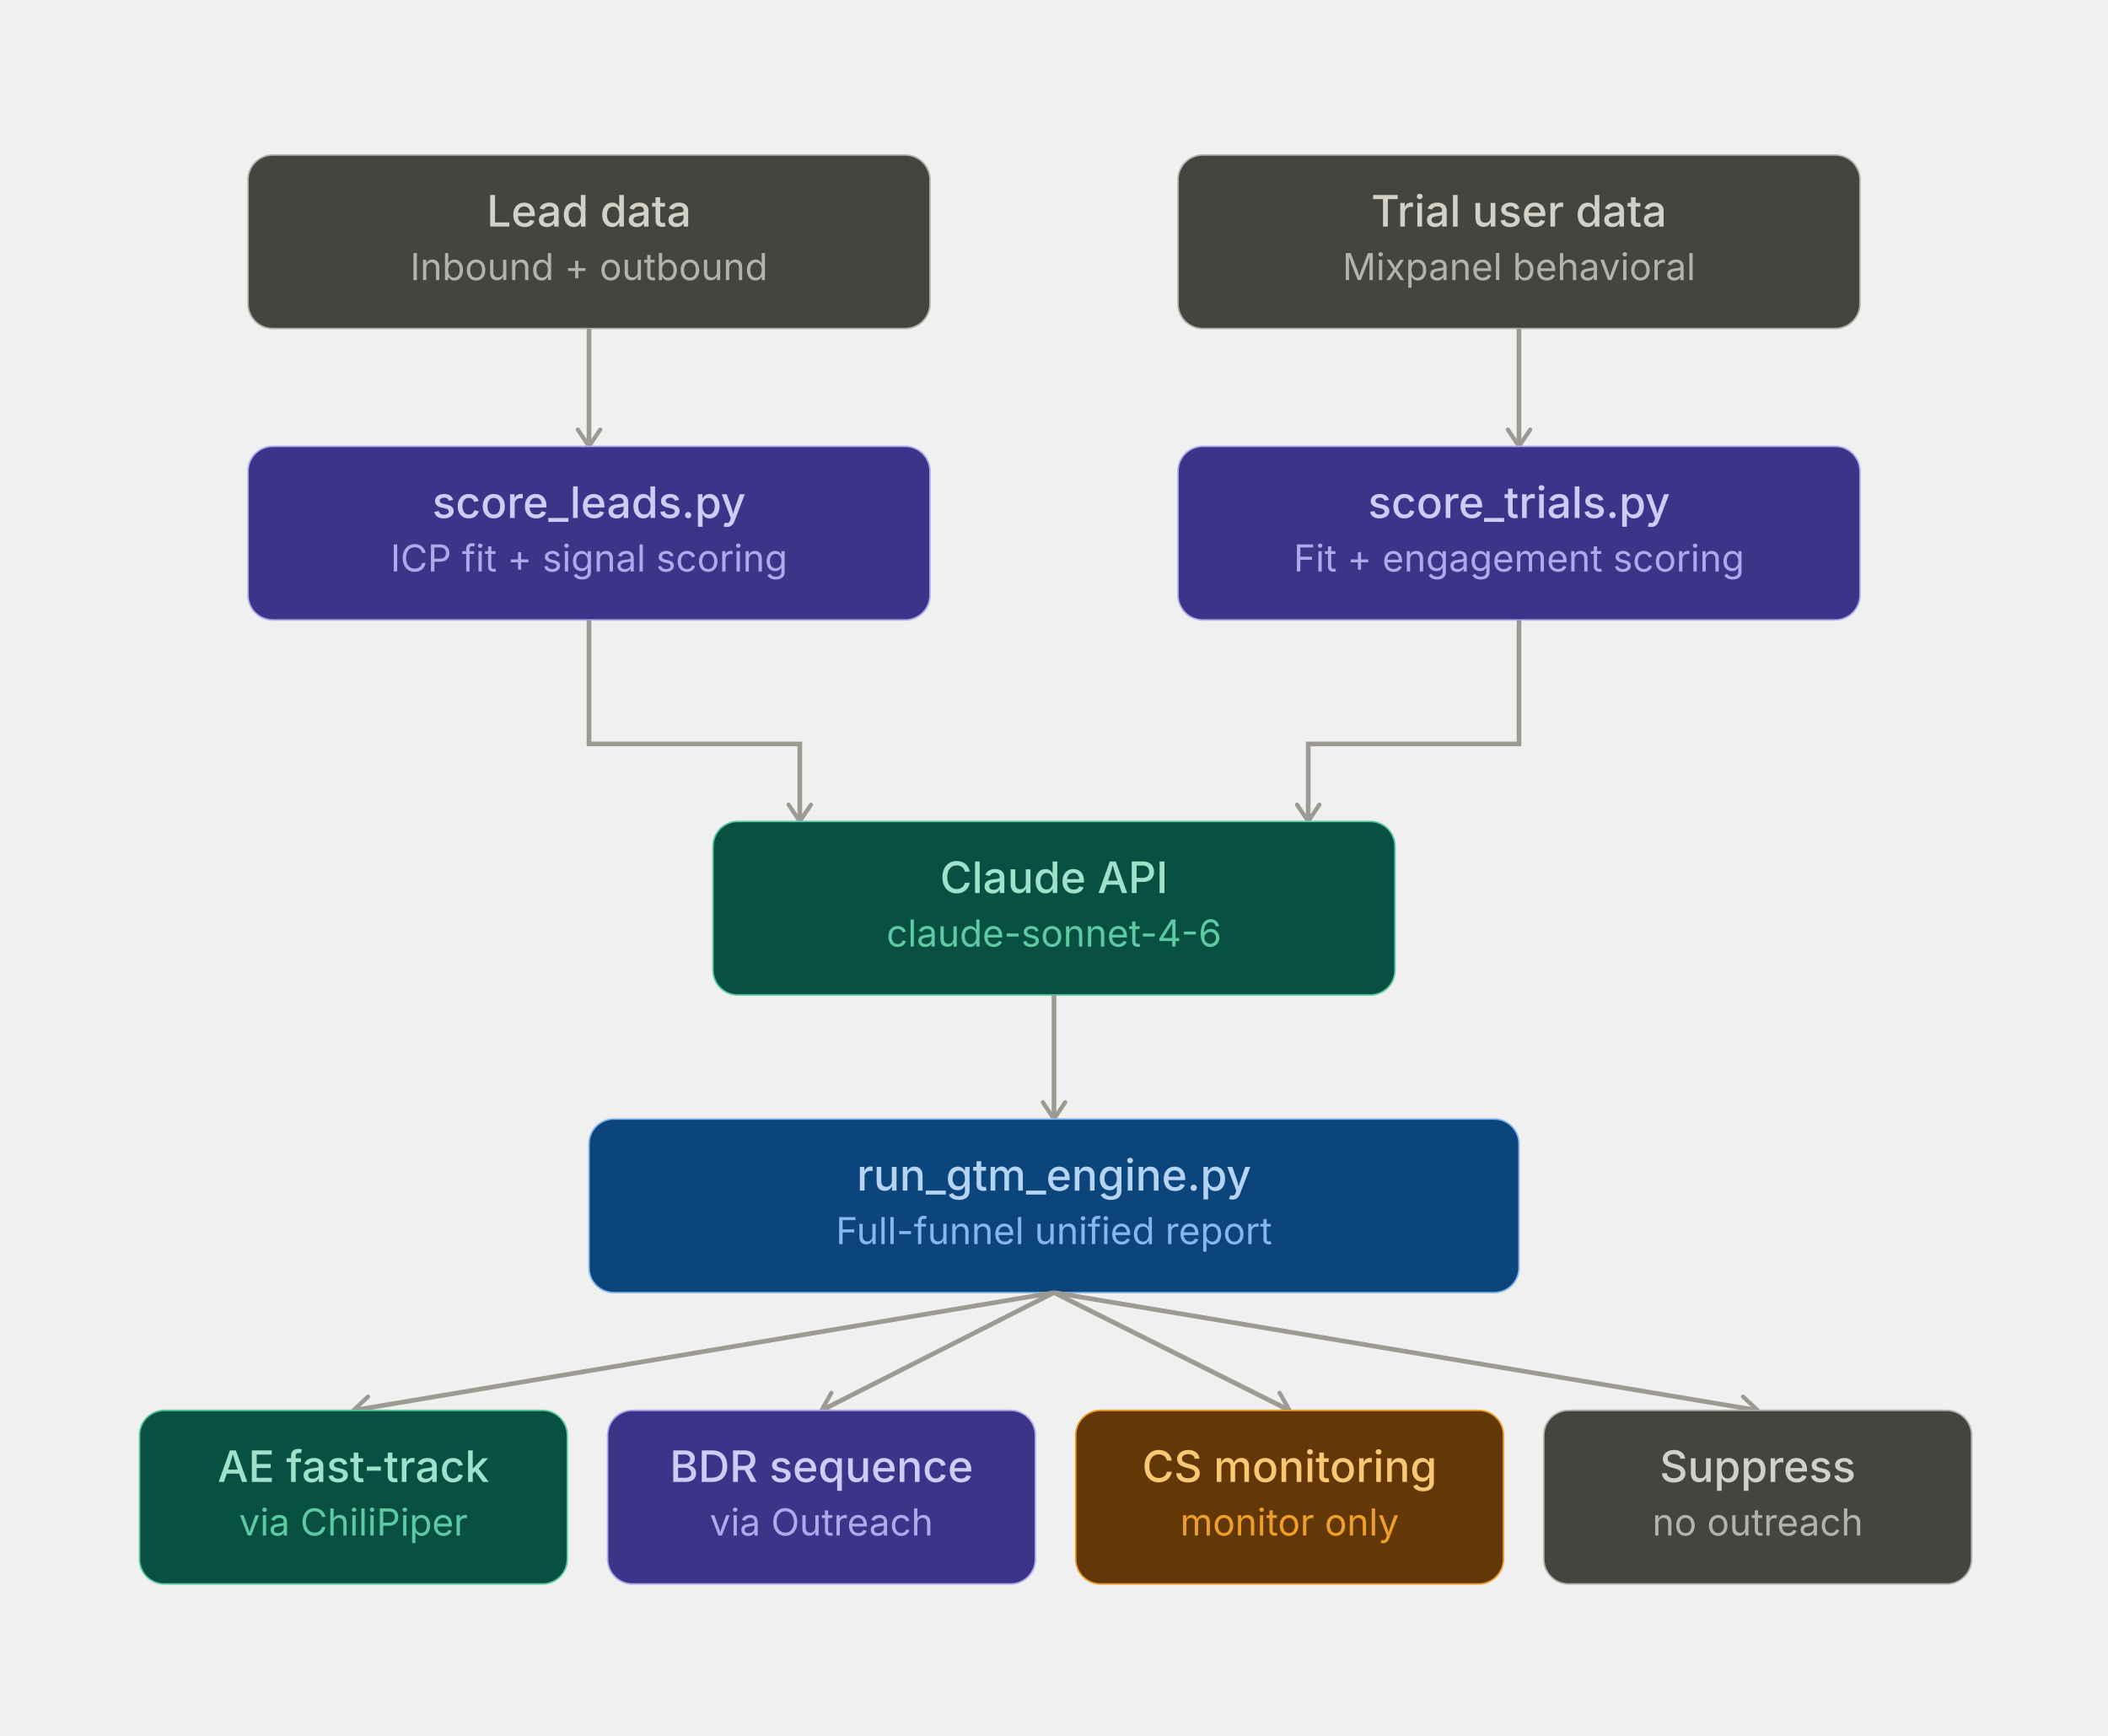
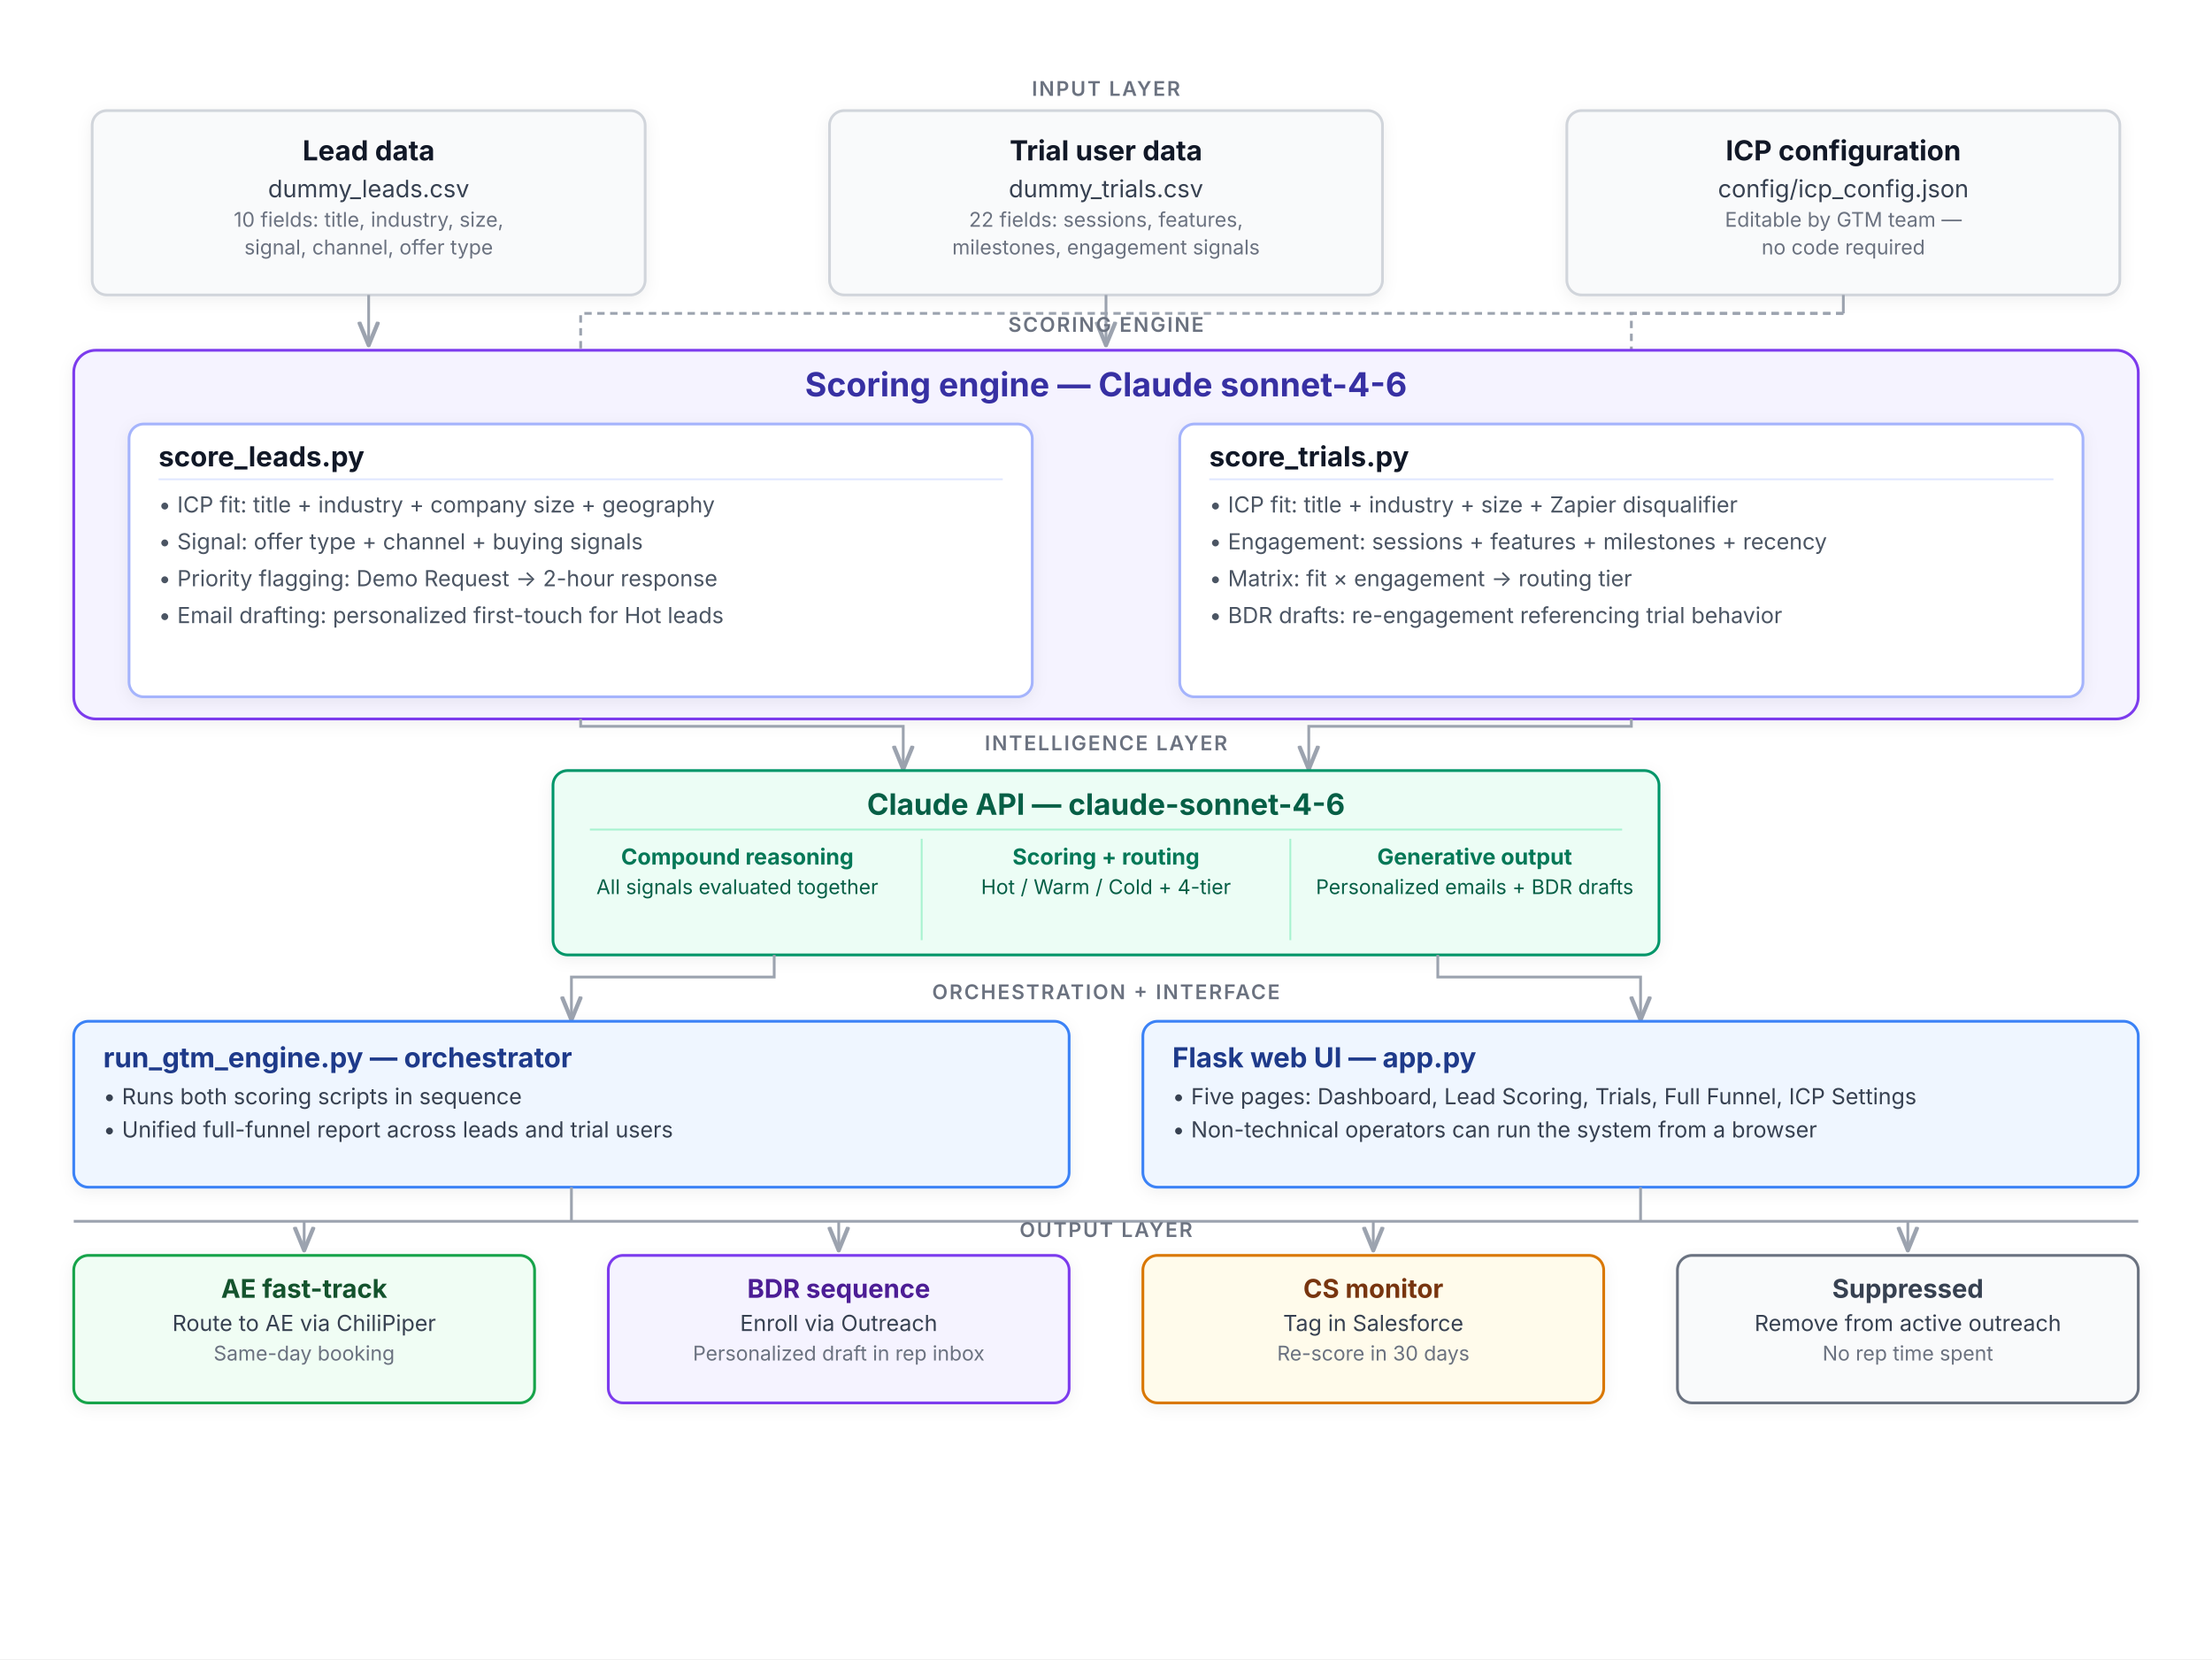
- <svg xmlns="http://www.w3.org/2000/svg" width="100%" viewBox="0 0 680 560">
+ <svg xmlns="http://www.w3.org/2000/svg" viewBox="0 0 1200 900" width="1200" height="900" font-family="system-ui, -apple-system, Helvetica Neue, sans-serif">
  <defs>
-     <marker id="arrow" viewBox="0 0 10 10" refX="8" refY="5" markerWidth="6" markerHeight="6" orient="auto-start-reverse">
-       <path d="M2 1L8 5L2 9" fill="none" stroke="context-stroke" stroke-width="1.5" stroke-linecap="round" stroke-linejoin="round" />
+     <filter id="sh" x="-8%" y="-8%" width="120%" height="130%">
+       <feDropShadow dx="0" dy="2" stdDeviation="4" flood-opacity="0.06" />
+     </filter>
+     <marker id="arr" markerWidth="10" markerHeight="8" refX="9" refY="4" orient="auto">
+       <path d="M0,0.5 L8.5,4 L0,7.5" fill="none" stroke="#9ca3af" stroke-width="1.5" stroke-linejoin="round" />
    </marker>
  </defs>
-   <g style="fill:rgb(0, 0, 0);stroke:none;color:rgb(255, 255, 255);stroke-width:1px;stroke-linecap:butt;stroke-linejoin:miter;opacity:1;font-family:&quot;Anthropic Sans&quot;, -apple-system, &quot;system-ui&quot;, &quot;Segoe UI&quot;, sans-serif;font-size:16px;font-weight:400;text-anchor:start;dominant-baseline:auto">
-     <rect x="80" y="50" width="220" height="56" rx="8" stroke-width="0.5" style="fill:rgb(68, 68, 65);stroke:rgb(180, 178, 169);color:rgb(255, 255, 255);stroke-width:0.5px;stroke-linecap:butt;stroke-linejoin:miter;opacity:1;font-family:&quot;Anthropic Sans&quot;, -apple-system, &quot;system-ui&quot;, &quot;Segoe UI&quot;, sans-serif;font-size:16px;font-weight:400;text-anchor:start;dominant-baseline:auto" />
-     <text x="190" y="68" text-anchor="middle" dominant-baseline="central" style="fill:rgb(211, 209, 199);stroke:none;color:rgb(255, 255, 255);stroke-width:1px;stroke-linecap:butt;stroke-linejoin:miter;opacity:1;font-family:&quot;Anthropic Sans&quot;, -apple-system, &quot;system-ui&quot;, &quot;Segoe UI&quot;, sans-serif;font-size:14px;font-weight:500;text-anchor:middle;dominant-baseline:central">Lead data</text>
-     <text x="190" y="86" text-anchor="middle" dominant-baseline="central" style="fill:rgb(180, 178, 169);stroke:none;color:rgb(255, 255, 255);stroke-width:1px;stroke-linecap:butt;stroke-linejoin:miter;opacity:1;font-family:&quot;Anthropic Sans&quot;, -apple-system, &quot;system-ui&quot;, &quot;Segoe UI&quot;, sans-serif;font-size:12px;font-weight:400;text-anchor:middle;dominant-baseline:central">Inbound + outbound</text>
-   </g>
-   <g style="fill:rgb(0, 0, 0);stroke:none;color:rgb(255, 255, 255);stroke-width:1px;stroke-linecap:butt;stroke-linejoin:miter;opacity:1;font-family:&quot;Anthropic Sans&quot;, -apple-system, &quot;system-ui&quot;, &quot;Segoe UI&quot;, sans-serif;font-size:16px;font-weight:400;text-anchor:start;dominant-baseline:auto">
-     <rect x="380" y="50" width="220" height="56" rx="8" stroke-width="0.5" style="fill:rgb(68, 68, 65);stroke:rgb(180, 178, 169);color:rgb(255, 255, 255);stroke-width:0.5px;stroke-linecap:butt;stroke-linejoin:miter;opacity:1;font-family:&quot;Anthropic Sans&quot;, -apple-system, &quot;system-ui&quot;, &quot;Segoe UI&quot;, sans-serif;font-size:16px;font-weight:400;text-anchor:start;dominant-baseline:auto" />
-     <text x="490" y="68" text-anchor="middle" dominant-baseline="central" style="fill:rgb(211, 209, 199);stroke:none;color:rgb(255, 255, 255);stroke-width:1px;stroke-linecap:butt;stroke-linejoin:miter;opacity:1;font-family:&quot;Anthropic Sans&quot;, -apple-system, &quot;system-ui&quot;, &quot;Segoe UI&quot;, sans-serif;font-size:14px;font-weight:500;text-anchor:middle;dominant-baseline:central">Trial user data</text>
-     <text x="490" y="86" text-anchor="middle" dominant-baseline="central" style="fill:rgb(180, 178, 169);stroke:none;color:rgb(255, 255, 255);stroke-width:1px;stroke-linecap:butt;stroke-linejoin:miter;opacity:1;font-family:&quot;Anthropic Sans&quot;, -apple-system, &quot;system-ui&quot;, &quot;Segoe UI&quot;, sans-serif;font-size:12px;font-weight:400;text-anchor:middle;dominant-baseline:central">Mixpanel behavioral</text>
-   </g>
-   <line x1="190" y1="106" x2="190" y2="144" marker-end="url(#arrow)" stroke-width="1.5" style="fill:none;stroke:rgb(156, 154, 146);color:rgb(255, 255, 255);stroke-width:1.5px;stroke-linecap:butt;stroke-linejoin:miter;opacity:1;font-family:&quot;Anthropic Sans&quot;, -apple-system, &quot;system-ui&quot;, &quot;Segoe UI&quot;, sans-serif;font-size:16px;font-weight:400;text-anchor:start;dominant-baseline:auto" />
-   <line x1="490" y1="106" x2="490" y2="144" marker-end="url(#arrow)" stroke-width="1.5" style="fill:none;stroke:rgb(156, 154, 146);color:rgb(255, 255, 255);stroke-width:1.5px;stroke-linecap:butt;stroke-linejoin:miter;opacity:1;font-family:&quot;Anthropic Sans&quot;, -apple-system, &quot;system-ui&quot;, &quot;Segoe UI&quot;, sans-serif;font-size:16px;font-weight:400;text-anchor:start;dominant-baseline:auto" />
-   <g style="fill:rgb(0, 0, 0);stroke:none;color:rgb(255, 255, 255);stroke-width:1px;stroke-linecap:butt;stroke-linejoin:miter;opacity:1;font-family:&quot;Anthropic Sans&quot;, -apple-system, &quot;system-ui&quot;, &quot;Segoe UI&quot;, sans-serif;font-size:16px;font-weight:400;text-anchor:start;dominant-baseline:auto">
-     <rect x="80" y="144" width="220" height="56" rx="8" stroke-width="0.5" style="fill:rgb(60, 52, 137);stroke:rgb(175, 169, 236);color:rgb(255, 255, 255);stroke-width:0.5px;stroke-linecap:butt;stroke-linejoin:miter;opacity:1;font-family:&quot;Anthropic Sans&quot;, -apple-system, &quot;system-ui&quot;, &quot;Segoe UI&quot;, sans-serif;font-size:16px;font-weight:400;text-anchor:start;dominant-baseline:auto" />
-     <text x="190" y="162" text-anchor="middle" dominant-baseline="central" style="fill:rgb(206, 203, 246);stroke:none;color:rgb(255, 255, 255);stroke-width:1px;stroke-linecap:butt;stroke-linejoin:miter;opacity:1;font-family:&quot;Anthropic Sans&quot;, -apple-system, &quot;system-ui&quot;, &quot;Segoe UI&quot;, sans-serif;font-size:14px;font-weight:500;text-anchor:middle;dominant-baseline:central">score_leads.py</text>
-     <text x="190" y="180" text-anchor="middle" dominant-baseline="central" style="fill:rgb(175, 169, 236);stroke:none;color:rgb(255, 255, 255);stroke-width:1px;stroke-linecap:butt;stroke-linejoin:miter;opacity:1;font-family:&quot;Anthropic Sans&quot;, -apple-system, &quot;system-ui&quot;, &quot;Segoe UI&quot;, sans-serif;font-size:12px;font-weight:400;text-anchor:middle;dominant-baseline:central">ICP fit + signal scoring</text>
-   </g>
-   <g style="fill:rgb(0, 0, 0);stroke:none;color:rgb(255, 255, 255);stroke-width:1px;stroke-linecap:butt;stroke-linejoin:miter;opacity:1;font-family:&quot;Anthropic Sans&quot;, -apple-system, &quot;system-ui&quot;, &quot;Segoe UI&quot;, sans-serif;font-size:16px;font-weight:400;text-anchor:start;dominant-baseline:auto">
-     <rect x="380" y="144" width="220" height="56" rx="8" stroke-width="0.5" style="fill:rgb(60, 52, 137);stroke:rgb(175, 169, 236);color:rgb(255, 255, 255);stroke-width:0.5px;stroke-linecap:butt;stroke-linejoin:miter;opacity:1;font-family:&quot;Anthropic Sans&quot;, -apple-system, &quot;system-ui&quot;, &quot;Segoe UI&quot;, sans-serif;font-size:16px;font-weight:400;text-anchor:start;dominant-baseline:auto" />
-     <text x="490" y="162" text-anchor="middle" dominant-baseline="central" style="fill:rgb(206, 203, 246);stroke:none;color:rgb(255, 255, 255);stroke-width:1px;stroke-linecap:butt;stroke-linejoin:miter;opacity:1;font-family:&quot;Anthropic Sans&quot;, -apple-system, &quot;system-ui&quot;, &quot;Segoe UI&quot;, sans-serif;font-size:14px;font-weight:500;text-anchor:middle;dominant-baseline:central">score_trials.py</text>
-     <text x="490" y="180" text-anchor="middle" dominant-baseline="central" style="fill:rgb(175, 169, 236);stroke:none;color:rgb(255, 255, 255);stroke-width:1px;stroke-linecap:butt;stroke-linejoin:miter;opacity:1;font-family:&quot;Anthropic Sans&quot;, -apple-system, &quot;system-ui&quot;, &quot;Segoe UI&quot;, sans-serif;font-size:12px;font-weight:400;text-anchor:middle;dominant-baseline:central">Fit + engagement scoring</text>
-   </g>
-   <path d="M190 200 L190 240 L258 240 L258 265" fill="none" marker-end="url(#arrow)" stroke-width="1.5" style="fill:none;stroke:rgb(156, 154, 146);color:rgb(255, 255, 255);stroke-width:1.5px;stroke-linecap:butt;stroke-linejoin:miter;opacity:1;font-family:&quot;Anthropic Sans&quot;, -apple-system, &quot;system-ui&quot;, &quot;Segoe UI&quot;, sans-serif;font-size:16px;font-weight:400;text-anchor:start;dominant-baseline:auto" />
-   <path d="M490 200 L490 240 L422 240 L422 265" fill="none" marker-end="url(#arrow)" stroke-width="1.5" style="fill:none;stroke:rgb(156, 154, 146);color:rgb(255, 255, 255);stroke-width:1.5px;stroke-linecap:butt;stroke-linejoin:miter;opacity:1;font-family:&quot;Anthropic Sans&quot;, -apple-system, &quot;system-ui&quot;, &quot;Segoe UI&quot;, sans-serif;font-size:16px;font-weight:400;text-anchor:start;dominant-baseline:auto" />
-   <g style="fill:rgb(0, 0, 0);stroke:none;color:rgb(255, 255, 255);stroke-width:1px;stroke-linecap:butt;stroke-linejoin:miter;opacity:1;font-family:&quot;Anthropic Sans&quot;, -apple-system, &quot;system-ui&quot;, &quot;Segoe UI&quot;, sans-serif;font-size:16px;font-weight:400;text-anchor:start;dominant-baseline:auto">
-     <rect x="230" y="265" width="220" height="56" rx="8" stroke-width="0.5" style="fill:rgb(8, 80, 65);stroke:rgb(93, 202, 165);color:rgb(255, 255, 255);stroke-width:0.5px;stroke-linecap:butt;stroke-linejoin:miter;opacity:1;font-family:&quot;Anthropic Sans&quot;, -apple-system, &quot;system-ui&quot;, &quot;Segoe UI&quot;, sans-serif;font-size:16px;font-weight:400;text-anchor:start;dominant-baseline:auto" />
-     <text x="340" y="283" text-anchor="middle" dominant-baseline="central" style="fill:rgb(159, 225, 203);stroke:none;color:rgb(255, 255, 255);stroke-width:1px;stroke-linecap:butt;stroke-linejoin:miter;opacity:1;font-family:&quot;Anthropic Sans&quot;, -apple-system, &quot;system-ui&quot;, &quot;Segoe UI&quot;, sans-serif;font-size:14px;font-weight:500;text-anchor:middle;dominant-baseline:central">Claude API</text>
-     <text x="340" y="301" text-anchor="middle" dominant-baseline="central" style="fill:rgb(93, 202, 165);stroke:none;color:rgb(255, 255, 255);stroke-width:1px;stroke-linecap:butt;stroke-linejoin:miter;opacity:1;font-family:&quot;Anthropic Sans&quot;, -apple-system, &quot;system-ui&quot;, &quot;Segoe UI&quot;, sans-serif;font-size:12px;font-weight:400;text-anchor:middle;dominant-baseline:central">claude-sonnet-4-6</text>
-   </g>
-   <line x1="340" y1="321" x2="340" y2="361" marker-end="url(#arrow)" stroke-width="1.5" style="fill:none;stroke:rgb(156, 154, 146);color:rgb(255, 255, 255);stroke-width:1.5px;stroke-linecap:butt;stroke-linejoin:miter;opacity:1;font-family:&quot;Anthropic Sans&quot;, -apple-system, &quot;system-ui&quot;, &quot;Segoe UI&quot;, sans-serif;font-size:16px;font-weight:400;text-anchor:start;dominant-baseline:auto" />
-   <g style="fill:rgb(0, 0, 0);stroke:none;color:rgb(255, 255, 255);stroke-width:1px;stroke-linecap:butt;stroke-linejoin:miter;opacity:1;font-family:&quot;Anthropic Sans&quot;, -apple-system, &quot;system-ui&quot;, &quot;Segoe UI&quot;, sans-serif;font-size:16px;font-weight:400;text-anchor:start;dominant-baseline:auto">
-     <rect x="190" y="361" width="300" height="56" rx="8" stroke-width="0.5" style="fill:rgb(12, 68, 124);stroke:rgb(133, 183, 235);color:rgb(255, 255, 255);stroke-width:0.5px;stroke-linecap:butt;stroke-linejoin:miter;opacity:1;font-family:&quot;Anthropic Sans&quot;, -apple-system, &quot;system-ui&quot;, &quot;Segoe UI&quot;, sans-serif;font-size:16px;font-weight:400;text-anchor:start;dominant-baseline:auto" />
-     <text x="340" y="379" text-anchor="middle" dominant-baseline="central" style="fill:rgb(181, 212, 244);stroke:none;color:rgb(255, 255, 255);stroke-width:1px;stroke-linecap:butt;stroke-linejoin:miter;opacity:1;font-family:&quot;Anthropic Sans&quot;, -apple-system, &quot;system-ui&quot;, &quot;Segoe UI&quot;, sans-serif;font-size:14px;font-weight:500;text-anchor:middle;dominant-baseline:central">run_gtm_engine.py</text>
-     <text x="340" y="397" text-anchor="middle" dominant-baseline="central" style="fill:rgb(133, 183, 235);stroke:none;color:rgb(255, 255, 255);stroke-width:1px;stroke-linecap:butt;stroke-linejoin:miter;opacity:1;font-family:&quot;Anthropic Sans&quot;, -apple-system, &quot;system-ui&quot;, &quot;Segoe UI&quot;, sans-serif;font-size:12px;font-weight:400;text-anchor:middle;dominant-baseline:central">Full-funnel unified report</text>
-   </g>
-   <line x1="340" y1="417" x2="114" y2="455" marker-end="url(#arrow)" stroke-width="1.5" style="fill:none;stroke:rgb(156, 154, 146);color:rgb(255, 255, 255);stroke-width:1.5px;stroke-linecap:butt;stroke-linejoin:miter;opacity:1;font-family:&quot;Anthropic Sans&quot;, -apple-system, &quot;system-ui&quot;, &quot;Segoe UI&quot;, sans-serif;font-size:16px;font-weight:400;text-anchor:start;dominant-baseline:auto" />
-   <line x1="340" y1="417" x2="265" y2="455" marker-end="url(#arrow)" stroke-width="1.5" style="fill:none;stroke:rgb(156, 154, 146);color:rgb(255, 255, 255);stroke-width:1.5px;stroke-linecap:butt;stroke-linejoin:miter;opacity:1;font-family:&quot;Anthropic Sans&quot;, -apple-system, &quot;system-ui&quot;, &quot;Segoe UI&quot;, sans-serif;font-size:16px;font-weight:400;text-anchor:start;dominant-baseline:auto" />
-   <line x1="340" y1="417" x2="416" y2="455" marker-end="url(#arrow)" stroke-width="1.5" style="fill:none;stroke:rgb(156, 154, 146);color:rgb(255, 255, 255);stroke-width:1.5px;stroke-linecap:butt;stroke-linejoin:miter;opacity:1;font-family:&quot;Anthropic Sans&quot;, -apple-system, &quot;system-ui&quot;, &quot;Segoe UI&quot;, sans-serif;font-size:16px;font-weight:400;text-anchor:start;dominant-baseline:auto" />
-   <line x1="340" y1="417" x2="567" y2="455" marker-end="url(#arrow)" stroke-width="1.5" style="fill:none;stroke:rgb(156, 154, 146);color:rgb(255, 255, 255);stroke-width:1.5px;stroke-linecap:butt;stroke-linejoin:miter;opacity:1;font-family:&quot;Anthropic Sans&quot;, -apple-system, &quot;system-ui&quot;, &quot;Segoe UI&quot;, sans-serif;font-size:16px;font-weight:400;text-anchor:start;dominant-baseline:auto" />
-   <g style="fill:rgb(0, 0, 0);stroke:none;color:rgb(255, 255, 255);stroke-width:1px;stroke-linecap:butt;stroke-linejoin:miter;opacity:1;font-family:&quot;Anthropic Sans&quot;, -apple-system, &quot;system-ui&quot;, &quot;Segoe UI&quot;, sans-serif;font-size:16px;font-weight:400;text-anchor:start;dominant-baseline:auto">
-     <rect x="45" y="455" width="138" height="56" rx="8" stroke-width="0.5" style="fill:rgb(8, 80, 65);stroke:rgb(93, 202, 165);color:rgb(255, 255, 255);stroke-width:0.5px;stroke-linecap:butt;stroke-linejoin:miter;opacity:1;font-family:&quot;Anthropic Sans&quot;, -apple-system, &quot;system-ui&quot;, &quot;Segoe UI&quot;, sans-serif;font-size:16px;font-weight:400;text-anchor:start;dominant-baseline:auto" />
-     <text x="114" y="473" text-anchor="middle" dominant-baseline="central" style="fill:rgb(159, 225, 203);stroke:none;color:rgb(255, 255, 255);stroke-width:1px;stroke-linecap:butt;stroke-linejoin:miter;opacity:1;font-family:&quot;Anthropic Sans&quot;, -apple-system, &quot;system-ui&quot;, &quot;Segoe UI&quot;, sans-serif;font-size:14px;font-weight:500;text-anchor:middle;dominant-baseline:central">AE fast-track</text>
-     <text x="114" y="491" text-anchor="middle" dominant-baseline="central" style="fill:rgb(93, 202, 165);stroke:none;color:rgb(255, 255, 255);stroke-width:1px;stroke-linecap:butt;stroke-linejoin:miter;opacity:1;font-family:&quot;Anthropic Sans&quot;, -apple-system, &quot;system-ui&quot;, &quot;Segoe UI&quot;, sans-serif;font-size:12px;font-weight:400;text-anchor:middle;dominant-baseline:central">via ChiliPiper</text>
-   </g>
-   <g style="fill:rgb(0, 0, 0);stroke:none;color:rgb(255, 255, 255);stroke-width:1px;stroke-linecap:butt;stroke-linejoin:miter;opacity:1;font-family:&quot;Anthropic Sans&quot;, -apple-system, &quot;system-ui&quot;, &quot;Segoe UI&quot;, sans-serif;font-size:16px;font-weight:400;text-anchor:start;dominant-baseline:auto">
-     <rect x="196" y="455" width="138" height="56" rx="8" stroke-width="0.5" style="fill:rgb(60, 52, 137);stroke:rgb(175, 169, 236);color:rgb(255, 255, 255);stroke-width:0.5px;stroke-linecap:butt;stroke-linejoin:miter;opacity:1;font-family:&quot;Anthropic Sans&quot;, -apple-system, &quot;system-ui&quot;, &quot;Segoe UI&quot;, sans-serif;font-size:16px;font-weight:400;text-anchor:start;dominant-baseline:auto" />
-     <text x="265" y="473" text-anchor="middle" dominant-baseline="central" style="fill:rgb(206, 203, 246);stroke:none;color:rgb(255, 255, 255);stroke-width:1px;stroke-linecap:butt;stroke-linejoin:miter;opacity:1;font-family:&quot;Anthropic Sans&quot;, -apple-system, &quot;system-ui&quot;, &quot;Segoe UI&quot;, sans-serif;font-size:14px;font-weight:500;text-anchor:middle;dominant-baseline:central">BDR sequence</text>
-     <text x="265" y="491" text-anchor="middle" dominant-baseline="central" style="fill:rgb(175, 169, 236);stroke:none;color:rgb(255, 255, 255);stroke-width:1px;stroke-linecap:butt;stroke-linejoin:miter;opacity:1;font-family:&quot;Anthropic Sans&quot;, -apple-system, &quot;system-ui&quot;, &quot;Segoe UI&quot;, sans-serif;font-size:12px;font-weight:400;text-anchor:middle;dominant-baseline:central">via Outreach</text>
-   </g>
-   <g style="fill:rgb(0, 0, 0);stroke:none;color:rgb(255, 255, 255);stroke-width:1px;stroke-linecap:butt;stroke-linejoin:miter;opacity:1;font-family:&quot;Anthropic Sans&quot;, -apple-system, &quot;system-ui&quot;, &quot;Segoe UI&quot;, sans-serif;font-size:16px;font-weight:400;text-anchor:start;dominant-baseline:auto">
-     <rect x="347" y="455" width="138" height="56" rx="8" stroke-width="0.5" style="fill:rgb(99, 56, 6);stroke:rgb(239, 159, 39);color:rgb(255, 255, 255);stroke-width:0.5px;stroke-linecap:butt;stroke-linejoin:miter;opacity:1;font-family:&quot;Anthropic Sans&quot;, -apple-system, &quot;system-ui&quot;, &quot;Segoe UI&quot;, sans-serif;font-size:16px;font-weight:400;text-anchor:start;dominant-baseline:auto" />
-     <text x="416" y="473" text-anchor="middle" dominant-baseline="central" style="fill:rgb(250, 199, 117);stroke:none;color:rgb(255, 255, 255);stroke-width:1px;stroke-linecap:butt;stroke-linejoin:miter;opacity:1;font-family:&quot;Anthropic Sans&quot;, -apple-system, &quot;system-ui&quot;, &quot;Segoe UI&quot;, sans-serif;font-size:14px;font-weight:500;text-anchor:middle;dominant-baseline:central">CS monitoring</text>
-     <text x="416" y="491" text-anchor="middle" dominant-baseline="central" style="fill:rgb(239, 159, 39);stroke:none;color:rgb(255, 255, 255);stroke-width:1px;stroke-linecap:butt;stroke-linejoin:miter;opacity:1;font-family:&quot;Anthropic Sans&quot;, -apple-system, &quot;system-ui&quot;, &quot;Segoe UI&quot;, sans-serif;font-size:12px;font-weight:400;text-anchor:middle;dominant-baseline:central">monitor only</text>
-   </g>
-   <g style="fill:rgb(0, 0, 0);stroke:none;color:rgb(255, 255, 255);stroke-width:1px;stroke-linecap:butt;stroke-linejoin:miter;opacity:1;font-family:&quot;Anthropic Sans&quot;, -apple-system, &quot;system-ui&quot;, &quot;Segoe UI&quot;, sans-serif;font-size:16px;font-weight:400;text-anchor:start;dominant-baseline:auto">
-     <rect x="498" y="455" width="138" height="56" rx="8" stroke-width="0.5" style="fill:rgb(68, 68, 65);stroke:rgb(180, 178, 169);color:rgb(255, 255, 255);stroke-width:0.5px;stroke-linecap:butt;stroke-linejoin:miter;opacity:1;font-family:&quot;Anthropic Sans&quot;, -apple-system, &quot;system-ui&quot;, &quot;Segoe UI&quot;, sans-serif;font-size:16px;font-weight:400;text-anchor:start;dominant-baseline:auto" />
-     <text x="567" y="473" text-anchor="middle" dominant-baseline="central" style="fill:rgb(211, 209, 199);stroke:none;color:rgb(255, 255, 255);stroke-width:1px;stroke-linecap:butt;stroke-linejoin:miter;opacity:1;font-family:&quot;Anthropic Sans&quot;, -apple-system, &quot;system-ui&quot;, &quot;Segoe UI&quot;, sans-serif;font-size:14px;font-weight:500;text-anchor:middle;dominant-baseline:central">Suppress</text>
-     <text x="567" y="491" text-anchor="middle" dominant-baseline="central" style="fill:rgb(180, 178, 169);stroke:none;color:rgb(255, 255, 255);stroke-width:1px;stroke-linecap:butt;stroke-linejoin:miter;opacity:1;font-family:&quot;Anthropic Sans&quot;, -apple-system, &quot;system-ui&quot;, &quot;Segoe UI&quot;, sans-serif;font-size:12px;font-weight:400;text-anchor:middle;dominant-baseline:central">no outreach</text>
-   </g>
+   <rect width="1200" height="900" fill="#ffffff" />
+   <text x="600" y="52" text-anchor="middle" font-size="11" font-weight="600" fill="#6b7280" letter-spacing="0.08em">INPUT LAYER</text>
+   <rect x="50" y="60" width="300" height="100" rx="8" fill="#f9fafb" stroke="#d1d5db" stroke-width="1.5" filter="url(#sh)" />
+   <text x="200" y="87" text-anchor="middle" font-size="15" font-weight="700" fill="#111827">Lead data</text>
+   <text x="200" y="107" text-anchor="middle" font-size="13" fill="#374151">dummy_leads.csv</text>
+   <text x="200" y="123" text-anchor="middle" font-size="11" fill="#6b7280">10 fields: title, industry, size,</text>
+   <text x="200" y="138" text-anchor="middle" font-size="11" fill="#6b7280">signal, channel, offer type</text>
+   <rect x="450" y="60" width="300" height="100" rx="8" fill="#f9fafb" stroke="#d1d5db" stroke-width="1.5" filter="url(#sh)" />
+   <text x="600" y="87" text-anchor="middle" font-size="15" font-weight="700" fill="#111827">Trial user data</text>
+   <text x="600" y="107" text-anchor="middle" font-size="13" fill="#374151">dummy_trials.csv</text>
+   <text x="600" y="123" text-anchor="middle" font-size="11" fill="#6b7280">22 fields: sessions, features,</text>
+   <text x="600" y="138" text-anchor="middle" font-size="11" fill="#6b7280">milestones, engagement signals</text>
+   <rect x="850" y="60" width="300" height="100" rx="8" fill="#f9fafb" stroke="#d1d5db" stroke-width="1.5" filter="url(#sh)" />
+   <text x="1000" y="87" text-anchor="middle" font-size="15" font-weight="700" fill="#111827">ICP configuration</text>
+   <text x="1000" y="107" text-anchor="middle" font-size="13" fill="#374151">config/icp_config.json</text>
+   <text x="1000" y="123" text-anchor="middle" font-size="11" fill="#6b7280">Editable by GTM team —</text>
+   <text x="1000" y="138" text-anchor="middle" font-size="11" fill="#6b7280">no code required</text>
+   <line x1="200" y1="160" x2="200" y2="188" stroke="#9ca3af" stroke-width="1.5" marker-end="url(#arr)" />
+   <line x1="600" y1="160" x2="600" y2="188" stroke="#9ca3af" stroke-width="1.5" marker-end="url(#arr)" />
+   <line x1="1000" y1="160" x2="1000" y2="170" stroke="#9ca3af" stroke-width="1.5" />
+   <path d="M1000,170 L315,170 L315,230" fill="none" stroke="#9ca3af" stroke-width="1.5" stroke-dasharray="4 3" marker-end="url(#arr)" />
+   <path d="M1000,170 L885,170 L885,230" fill="none" stroke="#9ca3af" stroke-width="1.5" stroke-dasharray="4 3" marker-end="url(#arr)" />
+   <text x="600" y="180" text-anchor="middle" font-size="11" font-weight="600" fill="#6b7280" letter-spacing="0.08em">SCORING ENGINE</text>
+   <rect x="40" y="190" width="1120" height="200" rx="12" fill="#f5f3ff" stroke="#7c3aed" stroke-width="1.5" filter="url(#sh)" />
+   <text x="600" y="215" text-anchor="middle" font-size="18" font-weight="700" fill="#3730a3">Scoring engine — Claude sonnet-4-6</text>
+   <rect x="70" y="230" width="490" height="148" rx="8" fill="#ffffff" stroke="#a5b4fc" stroke-width="1.5" filter="url(#sh)" />
+   <text x="86" y="253" text-anchor="start" font-size="15" font-weight="700" fill="#111827">score_leads.py</text>
+   <line x1="86" y1="260" x2="544" y2="260" stroke="#e0e7ff" stroke-width="1" />
+   <text x="86" y="278" text-anchor="start" font-size="12" fill="#4b5563">• ICP fit: title + industry + company size + geography</text>
+   <text x="86" y="298" text-anchor="start" font-size="12" fill="#4b5563">• Signal: offer type + channel + buying signals</text>
+   <text x="86" y="318" text-anchor="start" font-size="12" fill="#4b5563">• Priority flagging: Demo Request → 2-hour response</text>
+   <text x="86" y="338" text-anchor="start" font-size="12" fill="#4b5563">• Email drafting: personalized first-touch for Hot leads</text>
+   <rect x="640" y="230" width="490" height="148" rx="8" fill="#ffffff" stroke="#a5b4fc" stroke-width="1.5" filter="url(#sh)" />
+   <text x="656" y="253" text-anchor="start" font-size="15" font-weight="700" fill="#111827">score_trials.py</text>
+   <line x1="656" y1="260" x2="1114" y2="260" stroke="#e0e7ff" stroke-width="1" />
+   <text x="656" y="278" text-anchor="start" font-size="12" fill="#4b5563">• ICP fit: title + industry + size + Zapier disqualifier</text>
+   <text x="656" y="298" text-anchor="start" font-size="12" fill="#4b5563">• Engagement: sessions + features + milestones + recency</text>
+   <text x="656" y="318" text-anchor="start" font-size="12" fill="#4b5563">• Matrix: fit × engagement → routing tier</text>
+   <text x="656" y="338" text-anchor="start" font-size="12" fill="#4b5563">• BDR drafts: re-engagement referencing trial behavior</text>
+   <path d="M315,390 L315,394 L490,394 L490,418" fill="none" stroke="#9ca3af" stroke-width="1.5" marker-end="url(#arr)" />
+   <path d="M885,390 L885,394 L710,394 L710,418" fill="none" stroke="#9ca3af" stroke-width="1.5" marker-end="url(#arr)" />
+   <text x="600" y="407" text-anchor="middle" font-size="11" font-weight="600" fill="#6b7280" letter-spacing="0.08em">INTELLIGENCE LAYER</text>
+   <rect x="300" y="418" width="600" height="100" rx="8" fill="#ecfdf5" stroke="#059669" stroke-width="1.5" filter="url(#sh)" />
+   <text x="600" y="442" text-anchor="middle" font-size="16" font-weight="700" fill="#065f46">Claude API — claude-sonnet-4-6</text>
+   <line x1="320" y1="450" x2="880" y2="450" stroke="#a7f3d0" stroke-width="1" />
+   <line x1="500" y1="455" x2="500" y2="510" stroke="#a7f3d0" stroke-width="1" />
+   <line x1="700" y1="455" x2="700" y2="510" stroke="#a7f3d0" stroke-width="1" />
+   <text x="400" y="469" text-anchor="middle" font-size="12" font-weight="700" fill="#047857">Compound reasoning</text>
+   <text x="400" y="485" text-anchor="middle" font-size="11" fill="#065f46">All signals evaluated together</text>
+   <text x="600" y="469" text-anchor="middle" font-size="12" font-weight="700" fill="#047857">Scoring + routing</text>
+   <text x="600" y="485" text-anchor="middle" font-size="11" fill="#065f46">Hot / Warm / Cold + 4-tier</text>
+   <text x="800" y="469" text-anchor="middle" font-size="12" font-weight="700" fill="#047857">Generative output</text>
+   <text x="800" y="485" text-anchor="middle" font-size="11" fill="#065f46">Personalized emails + BDR drafts</text>
+   <path d="M420,518 L420,530 L310,530 L310,554" fill="none" stroke="#9ca3af" stroke-width="1.5" marker-end="url(#arr)" />
+   <path d="M780,518 L780,530 L890,530 L890,554" fill="none" stroke="#9ca3af" stroke-width="1.5" marker-end="url(#arr)" />
+   <text x="600" y="542" text-anchor="middle" font-size="11" font-weight="600" fill="#6b7280" letter-spacing="0.08em">ORCHESTRATION + INTERFACE</text>
+   <rect x="40" y="554" width="540" height="90" rx="8" fill="#eff6ff" stroke="#3b82f6" stroke-width="1.5" filter="url(#sh)" />
+   <text x="56" y="579" text-anchor="start" font-size="15" font-weight="700" fill="#1e3a8a">run_gtm_engine.py — orchestrator</text>
+   <text x="56" y="599" text-anchor="start" font-size="12" fill="#374151">• Runs both scoring scripts in sequence</text>
+   <text x="56" y="617" text-anchor="start" font-size="12" fill="#374151">• Unified full-funnel report across leads and trial users</text>
+   <rect x="620" y="554" width="540" height="90" rx="8" fill="#eff6ff" stroke="#3b82f6" stroke-width="1.5" filter="url(#sh)" />
+   <text x="636" y="579" text-anchor="start" font-size="15" font-weight="700" fill="#1e3a8a">Flask web UI — app.py</text>
+   <text x="636" y="599" text-anchor="start" font-size="12" fill="#374151">• Five pages: Dashboard, Lead Scoring, Trials, Full Funnel, ICP Settings</text>
+   <text x="636" y="617" text-anchor="start" font-size="12" fill="#374151">• Non-technical operators can run the system from a browser</text>
+   <line x1="310" y1="644" x2="310" y2="662.5" stroke="#9ca3af" stroke-width="1.5" />
+   <line x1="890" y1="644" x2="890" y2="662.5" stroke="#9ca3af" stroke-width="1.5" />
+   <line x1="40" y1="662.5" x2="1160" y2="662.5" stroke="#9ca3af" stroke-width="1.5" />
+   <text x="600" y="671" text-anchor="middle" font-size="11" font-weight="600" fill="#6b7280" letter-spacing="0.08em">OUTPUT LAYER</text>
+   <line x1="165" y1="662.5" x2="165" y2="679" stroke="#9ca3af" stroke-width="1.5" marker-end="url(#arr)" />
+   <line x1="455" y1="662.5" x2="455" y2="679" stroke="#9ca3af" stroke-width="1.5" marker-end="url(#arr)" />
+   <line x1="745" y1="662.5" x2="745" y2="679" stroke="#9ca3af" stroke-width="1.5" marker-end="url(#arr)" />
+   <line x1="1035" y1="662.5" x2="1035" y2="679" stroke="#9ca3af" stroke-width="1.5" marker-end="url(#arr)" />
+   <rect x="40" y="681" width="250" height="80" rx="8" fill="#f0fdf4" stroke="#16a34a" stroke-width="1.5" filter="url(#sh)" />
+   <text x="165" y="704" text-anchor="middle" font-size="14" font-weight="700" fill="#14532d">AE fast-track</text>
+   <text x="165" y="722" text-anchor="middle" font-size="12" fill="#374151">Route to AE via ChiliPiper</text>
+   <text x="165" y="738" text-anchor="middle" font-size="11" fill="#6b7280">Same-day booking</text>
+   <rect x="330" y="681" width="250" height="80" rx="8" fill="#f5f3ff" stroke="#7c3aed" stroke-width="1.5" filter="url(#sh)" />
+   <text x="455" y="704" text-anchor="middle" font-size="14" font-weight="700" fill="#4c1d95">BDR sequence</text>
+   <text x="455" y="722" text-anchor="middle" font-size="12" fill="#374151">Enroll via Outreach</text>
+   <text x="455" y="738" text-anchor="middle" font-size="11" fill="#6b7280">Personalized draft in rep inbox</text>
+   <rect x="620" y="681" width="250" height="80" rx="8" fill="#fffbeb" stroke="#d97706" stroke-width="1.5" filter="url(#sh)" />
+   <text x="745" y="704" text-anchor="middle" font-size="14" font-weight="700" fill="#78350f">CS monitor</text>
+   <text x="745" y="722" text-anchor="middle" font-size="12" fill="#374151">Tag in Salesforce</text>
+   <text x="745" y="738" text-anchor="middle" font-size="11" fill="#6b7280">Re-score in 30 days</text>
+   <rect x="910" y="681" width="250" height="80" rx="8" fill="#f9fafb" stroke="#6b7280" stroke-width="1.5" filter="url(#sh)" />
+   <text x="1035" y="704" text-anchor="middle" font-size="14" font-weight="700" fill="#374151">Suppressed</text>
+   <text x="1035" y="722" text-anchor="middle" font-size="12" fill="#374151">Remove from active outreach</text>
+   <text x="1035" y="738" text-anchor="middle" font-size="11" fill="#6b7280">No rep time spent</text>
</svg>
